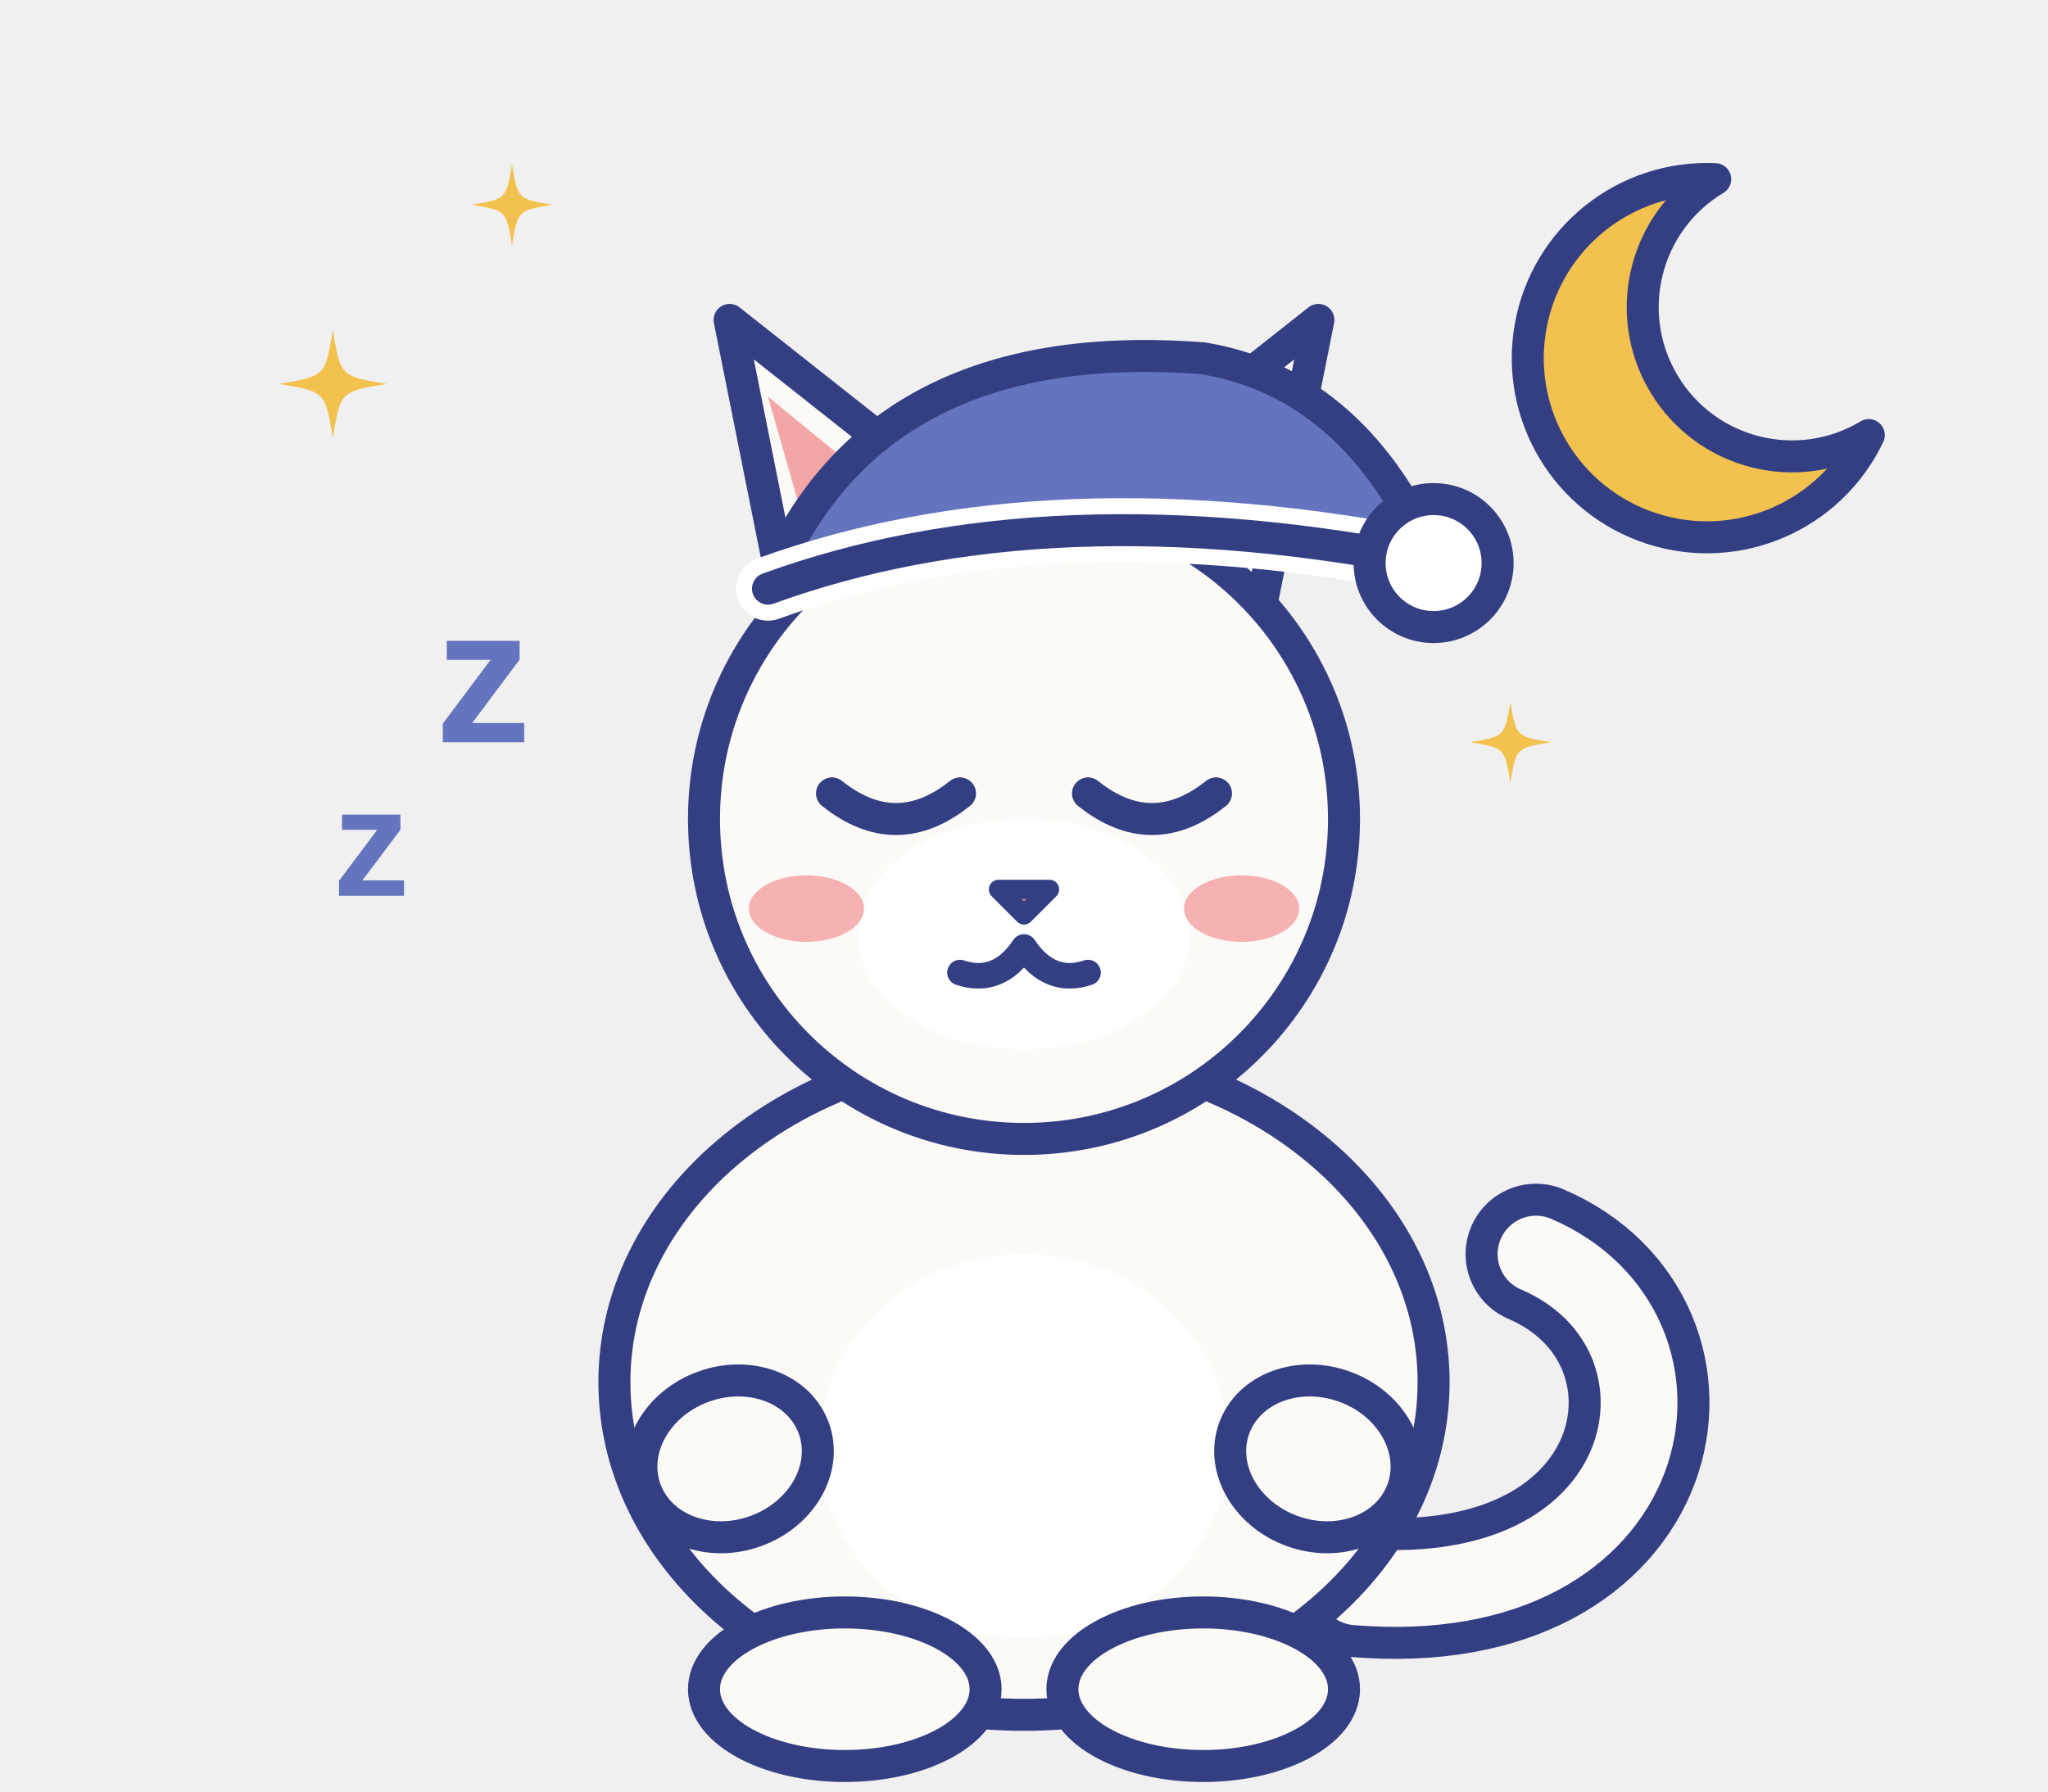
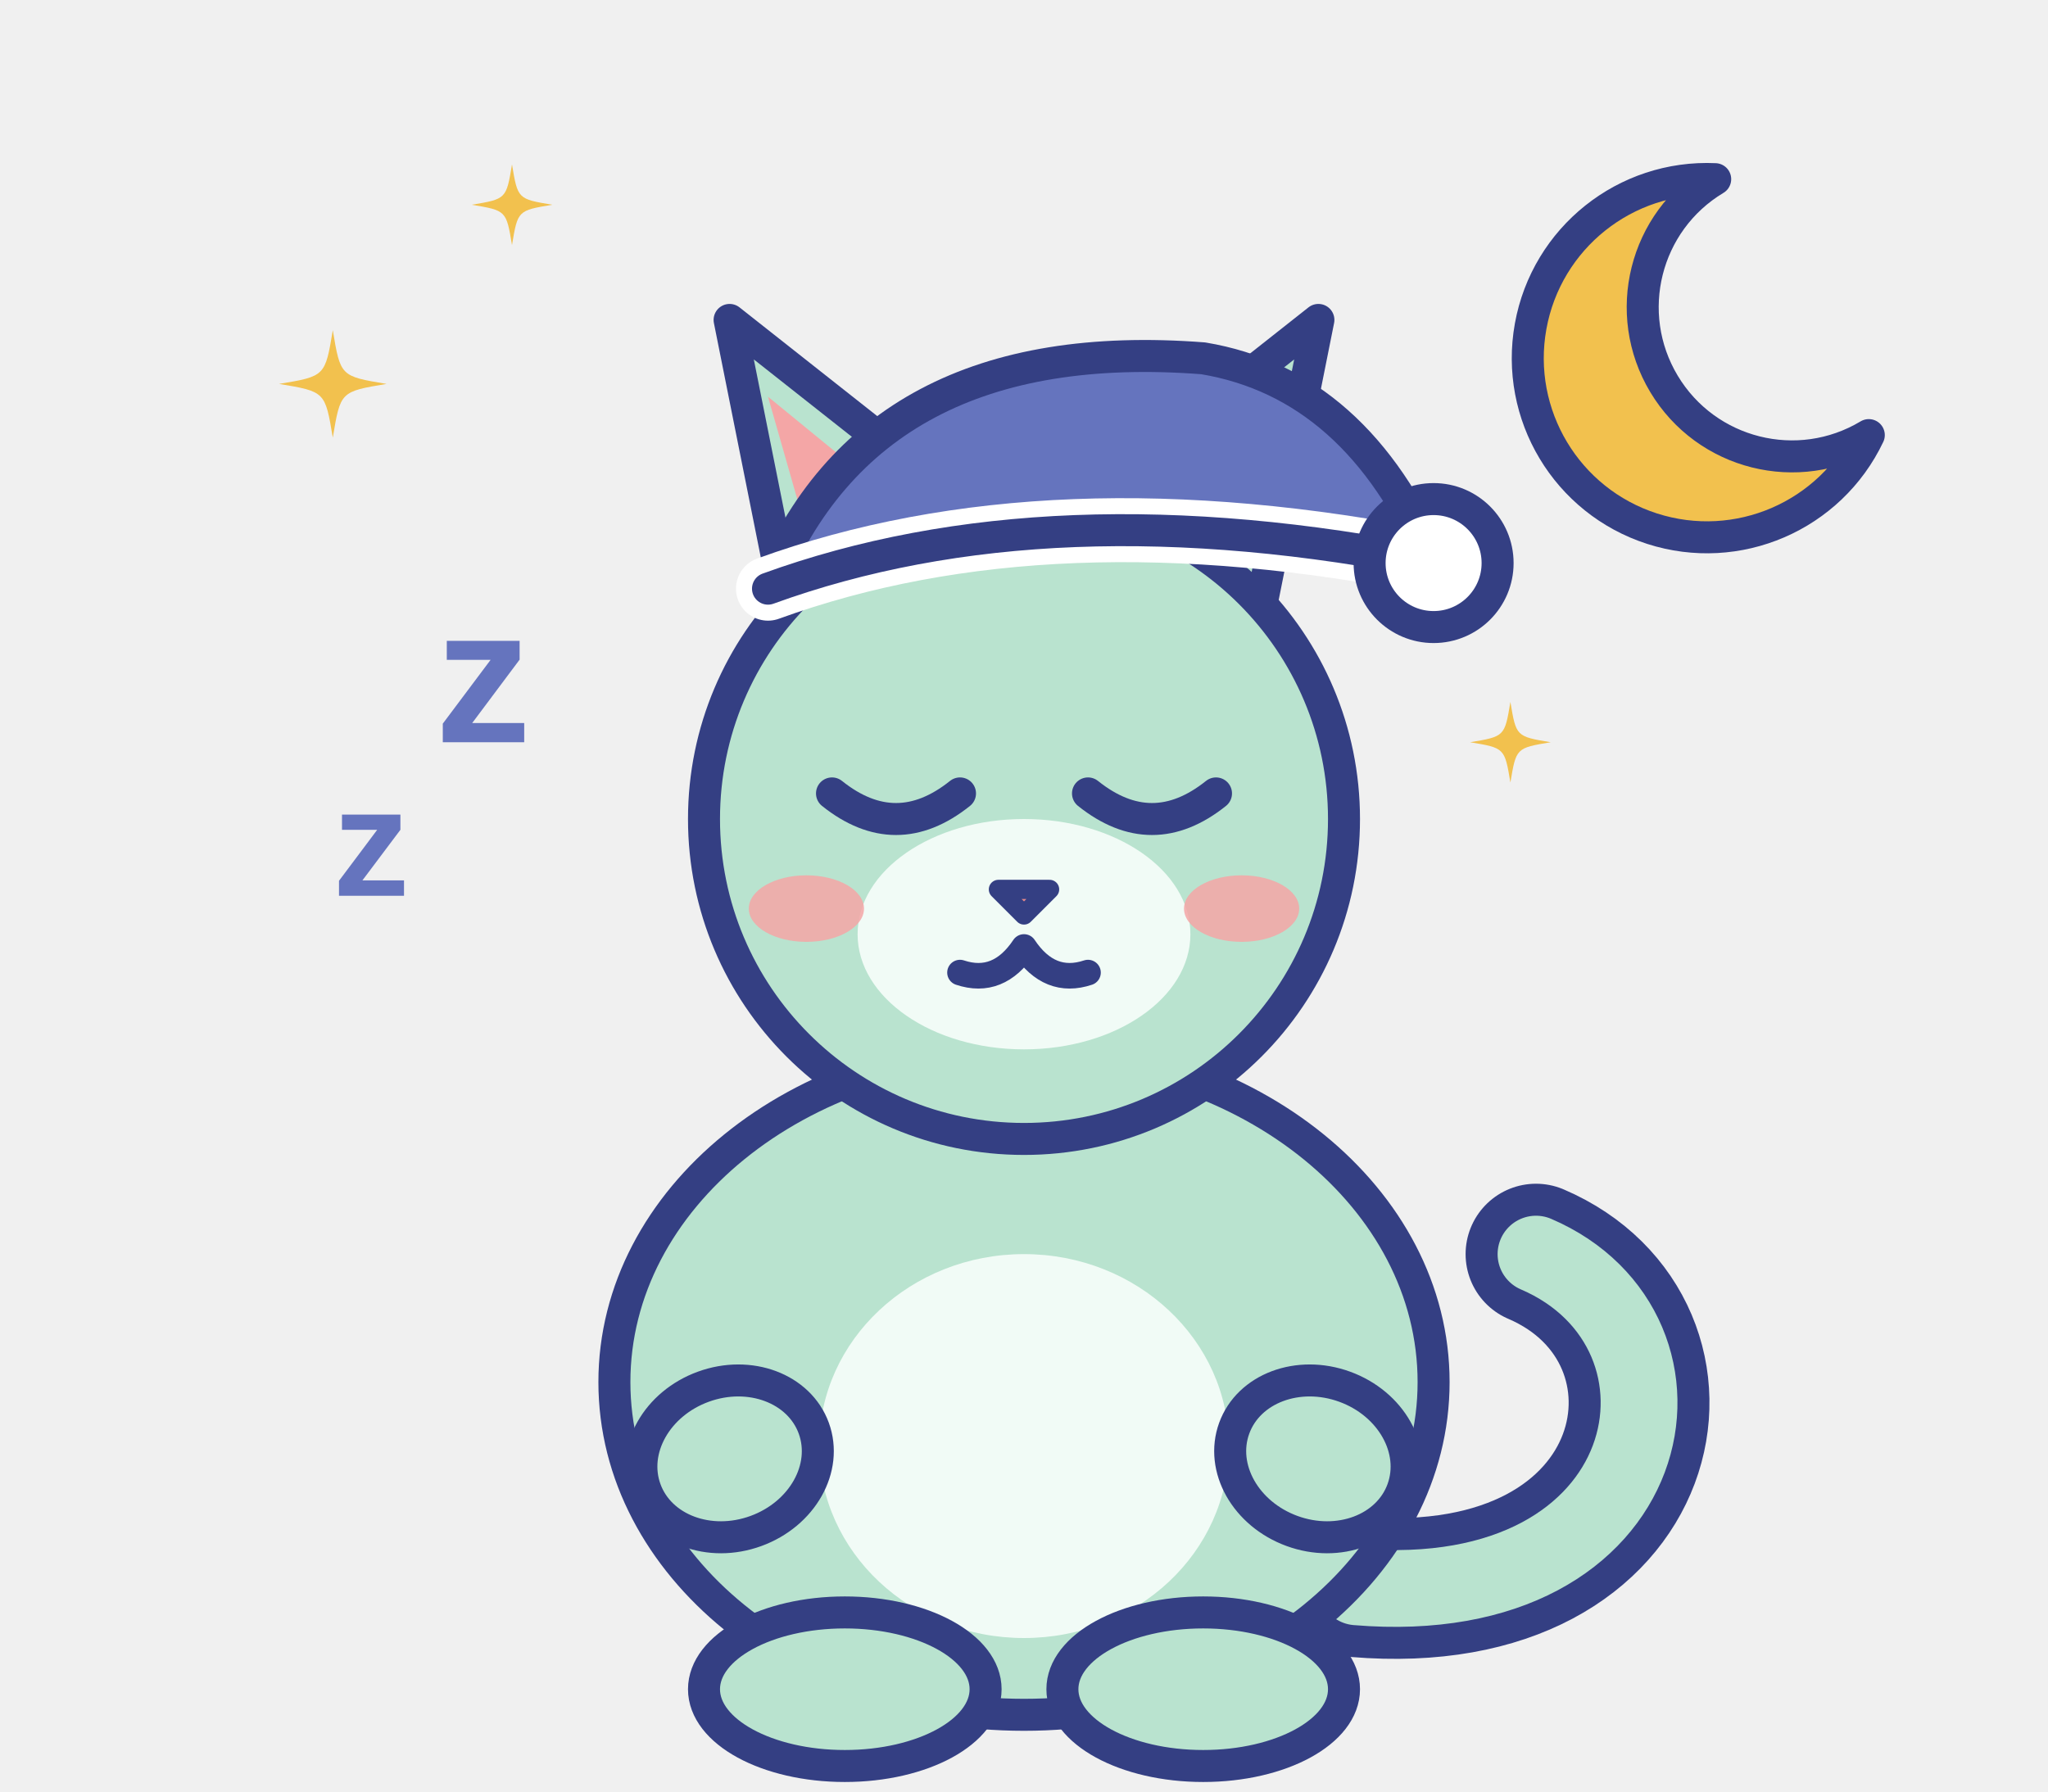
- <svg xmlns="http://www.w3.org/2000/svg" viewBox="0 0 160 140" role="img" aria-label="A white sleepy cat in a nightcap under the moon">
+ <svg xmlns="http://www.w3.org/2000/svg" viewBox="0 0 160 140" role="img" aria-label="A mint sleepy cat in a nightcap under the moon">
  <g stroke="#343F83" stroke-width="2.5" stroke-linecap="round" stroke-linejoin="round">
    <path d="M134 14a14 14 0 1 0 12 20 11 11 0 1 1-12-20z" fill="#F2C14E" />
    <path d="M106 124C130 126 134 104 120 98" fill="none" stroke-width="11" />
-     <path d="M106 124C130 126 134 104 120 98" fill="none" stroke="#FCFAF6" stroke-width="6" />
-     <ellipse cx="80" cy="108" rx="32" ry="26" fill="#FCFAF6" />
-     <ellipse cx="80" cy="113" rx="16" ry="15" fill="#FFFFFF" stroke="none" />
-     <ellipse cx="66" cy="132" rx="11" ry="6" fill="#FCFAF6" />
-     <ellipse cx="94" cy="132" rx="11" ry="6" fill="#FCFAF6" />
+     <path d="M106 124C130 126 134 104 120 98" fill="none" stroke="#B9E3CF" stroke-width="6" />
+     <ellipse cx="80" cy="108" rx="32" ry="26" fill="#B9E3CF" />
+     <ellipse cx="80" cy="113" rx="16" ry="15" fill="#F1FBF6" stroke="none" />
+     <ellipse cx="66" cy="132" rx="11" ry="6" fill="#B9E3CF" />
+     <ellipse cx="94" cy="132" rx="11" ry="6" fill="#B9E3CF" />
    <g transform="rotate(0 80 64)">
-       <path d="M62 50L57 25L76 40Z" fill="#FCFAF6" />
-       <path d="M84 40L103 25L98 50Z" fill="#FCFAF6" />
+       <path d="M62 50L57 25L76 40Z" fill="#B9E3CF" />
+       <path d="M84 40L103 25L98 50Z" fill="#B9E3CF" />
      <path d="M64 45L60 31L71 40Z" fill="#F4A6A6" stroke="none" />
      <path d="M89 40L100 31L96 45Z" fill="#F4A6A6" stroke="none" />
-       <circle cx="80" cy="64" r="25" fill="#FCFAF6" />
-       <ellipse cx="80" cy="73" rx="13" ry="9" fill="#FFFFFF" stroke="none" />
+       <circle cx="80" cy="64" r="25" fill="#B9E3CF" />
+       <ellipse cx="80" cy="73" rx="13" ry="9" fill="#F1FBF6" stroke="none" />
      <path d="M65 62q5 4 10 0M85 62q5 4 10 0" fill="none" />
      <path d="M78 69.5l2 2 2-2z" fill="#E58A8A" stroke-width="1.5" />
      <path d="M80 74q-2 3-5 2M80 74q2 3 5 2" fill="none" stroke-width="2" />
      <path d="M60 46q8-20 34-18 12 2 18 16-20-6-52 2z" fill="#6574BE" />
      <path d="M60 46q22-8 52-2" fill="none" stroke="#fff" stroke-width="5" />
      <path d="M60 46q22-8 52-2" fill="none" />
      <circle cx="112" cy="44" r="5" fill="#fff" />
    </g>
-     <ellipse cx="57" cy="114" rx="7" ry="6" fill="#FCFAF6" transform="rotate(-20 57 114)" />
-     <ellipse cx="103" cy="114" rx="7" ry="6" fill="#FCFAF6" transform="rotate(20 103 114)" />
+     <ellipse cx="57" cy="114" rx="7" ry="6" fill="#B9E3CF" transform="rotate(-20 57 114)" />
+     <ellipse cx="103" cy="114" rx="7" ry="6" fill="#B9E3CF" transform="rotate(20 103 114)" />
  </g>
  <g transform="rotate(0 80 64)">
    <ellipse cx="63" cy="71" rx="4.5" ry="2.6" fill="#F4A6A6" opacity=".85" />
    <ellipse cx="97" cy="71" rx="4.5" ry="2.6" fill="#F4A6A6" opacity=".85" />
  </g>
  <path transform="translate(26 30) scale(0.6)" d="M0-7C1-1 1-1 7 0C1 1 1 1 0 7C-1 1-1 1-7 0C-1-1-1-1 0-7Z" fill="#F2C14E" />
  <path transform="translate(40 16) scale(0.45)" d="M0-7C1-1 1-1 7 0C1 1 1 1 0 7C-1 1-1 1-7 0C-1-1-1-1 0-7Z" fill="#F2C14E" />
  <path transform="translate(118 58) scale(0.45)" d="M0-7C1-1 1-1 7 0C1 1 1 1 0 7C-1 1-1 1-7 0C-1-1-1-1 0-7Z" fill="#F2C14E" />
  <g fill="#6574BE" font-family="DM Sans, Arial, sans-serif" font-weight="800">
    <text x="26" y="70" font-size="12">z</text>
    <text x="34" y="58" font-size="15">z</text>
  </g>
</svg>
